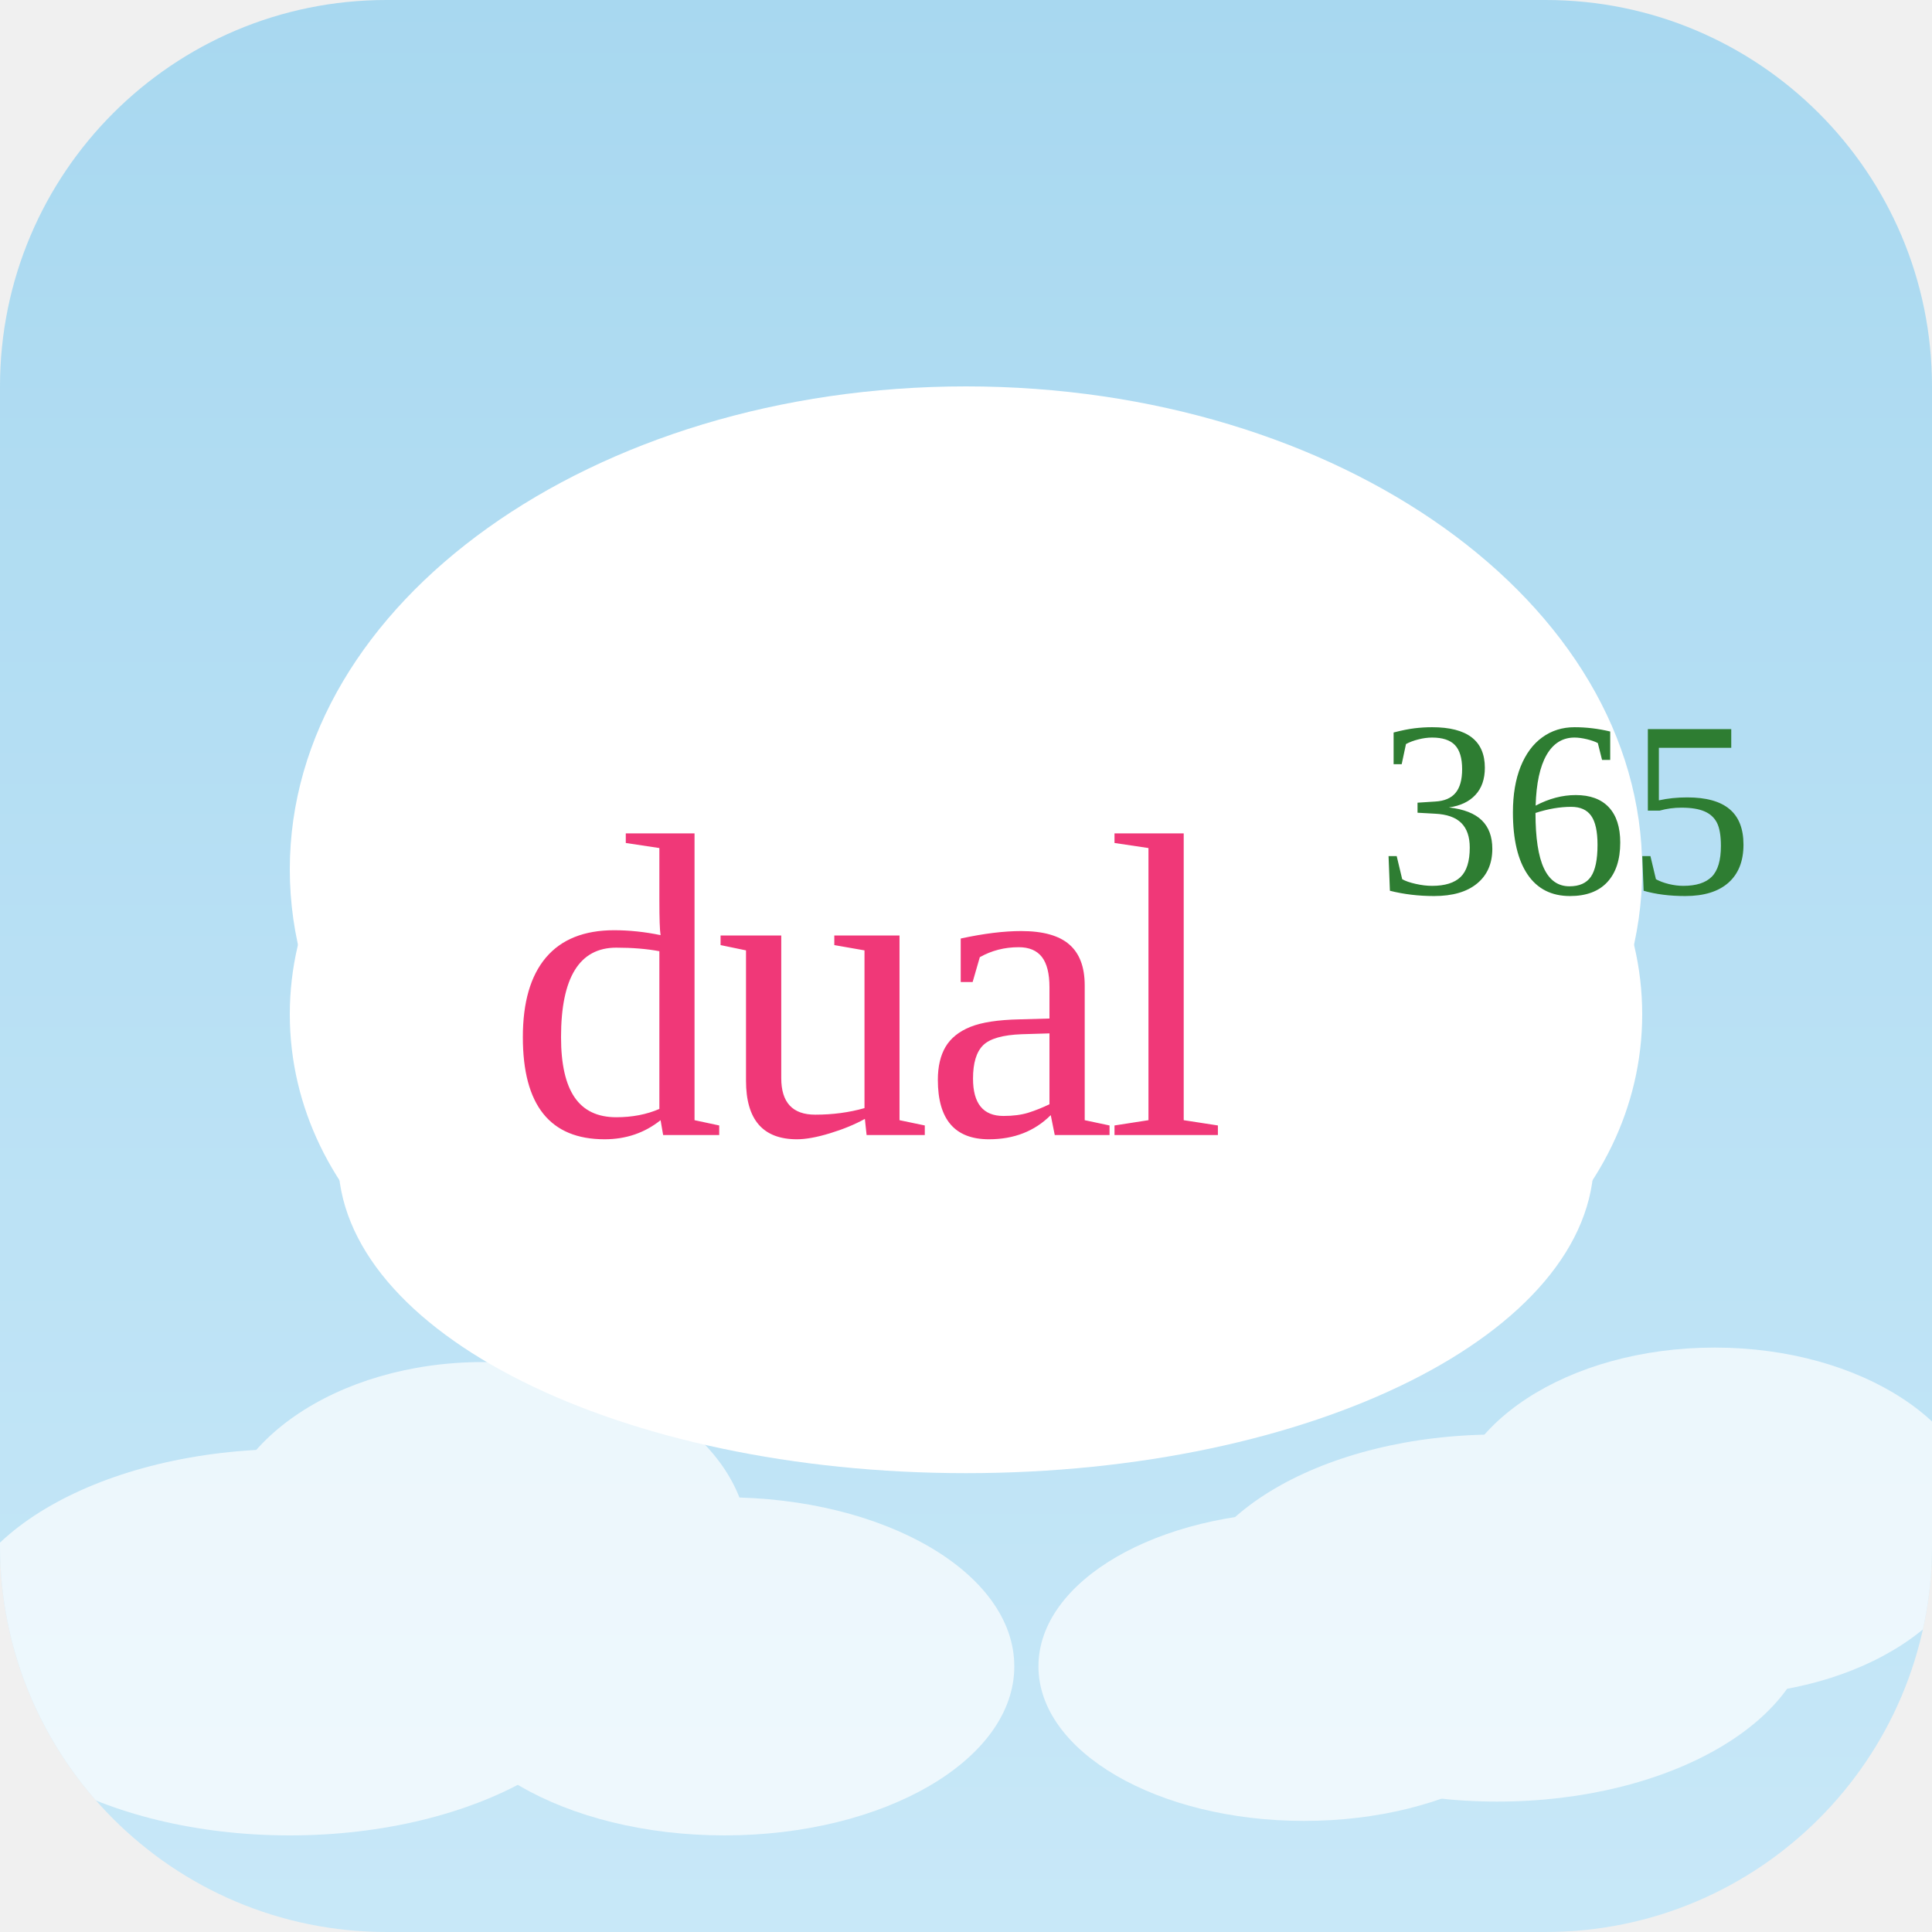
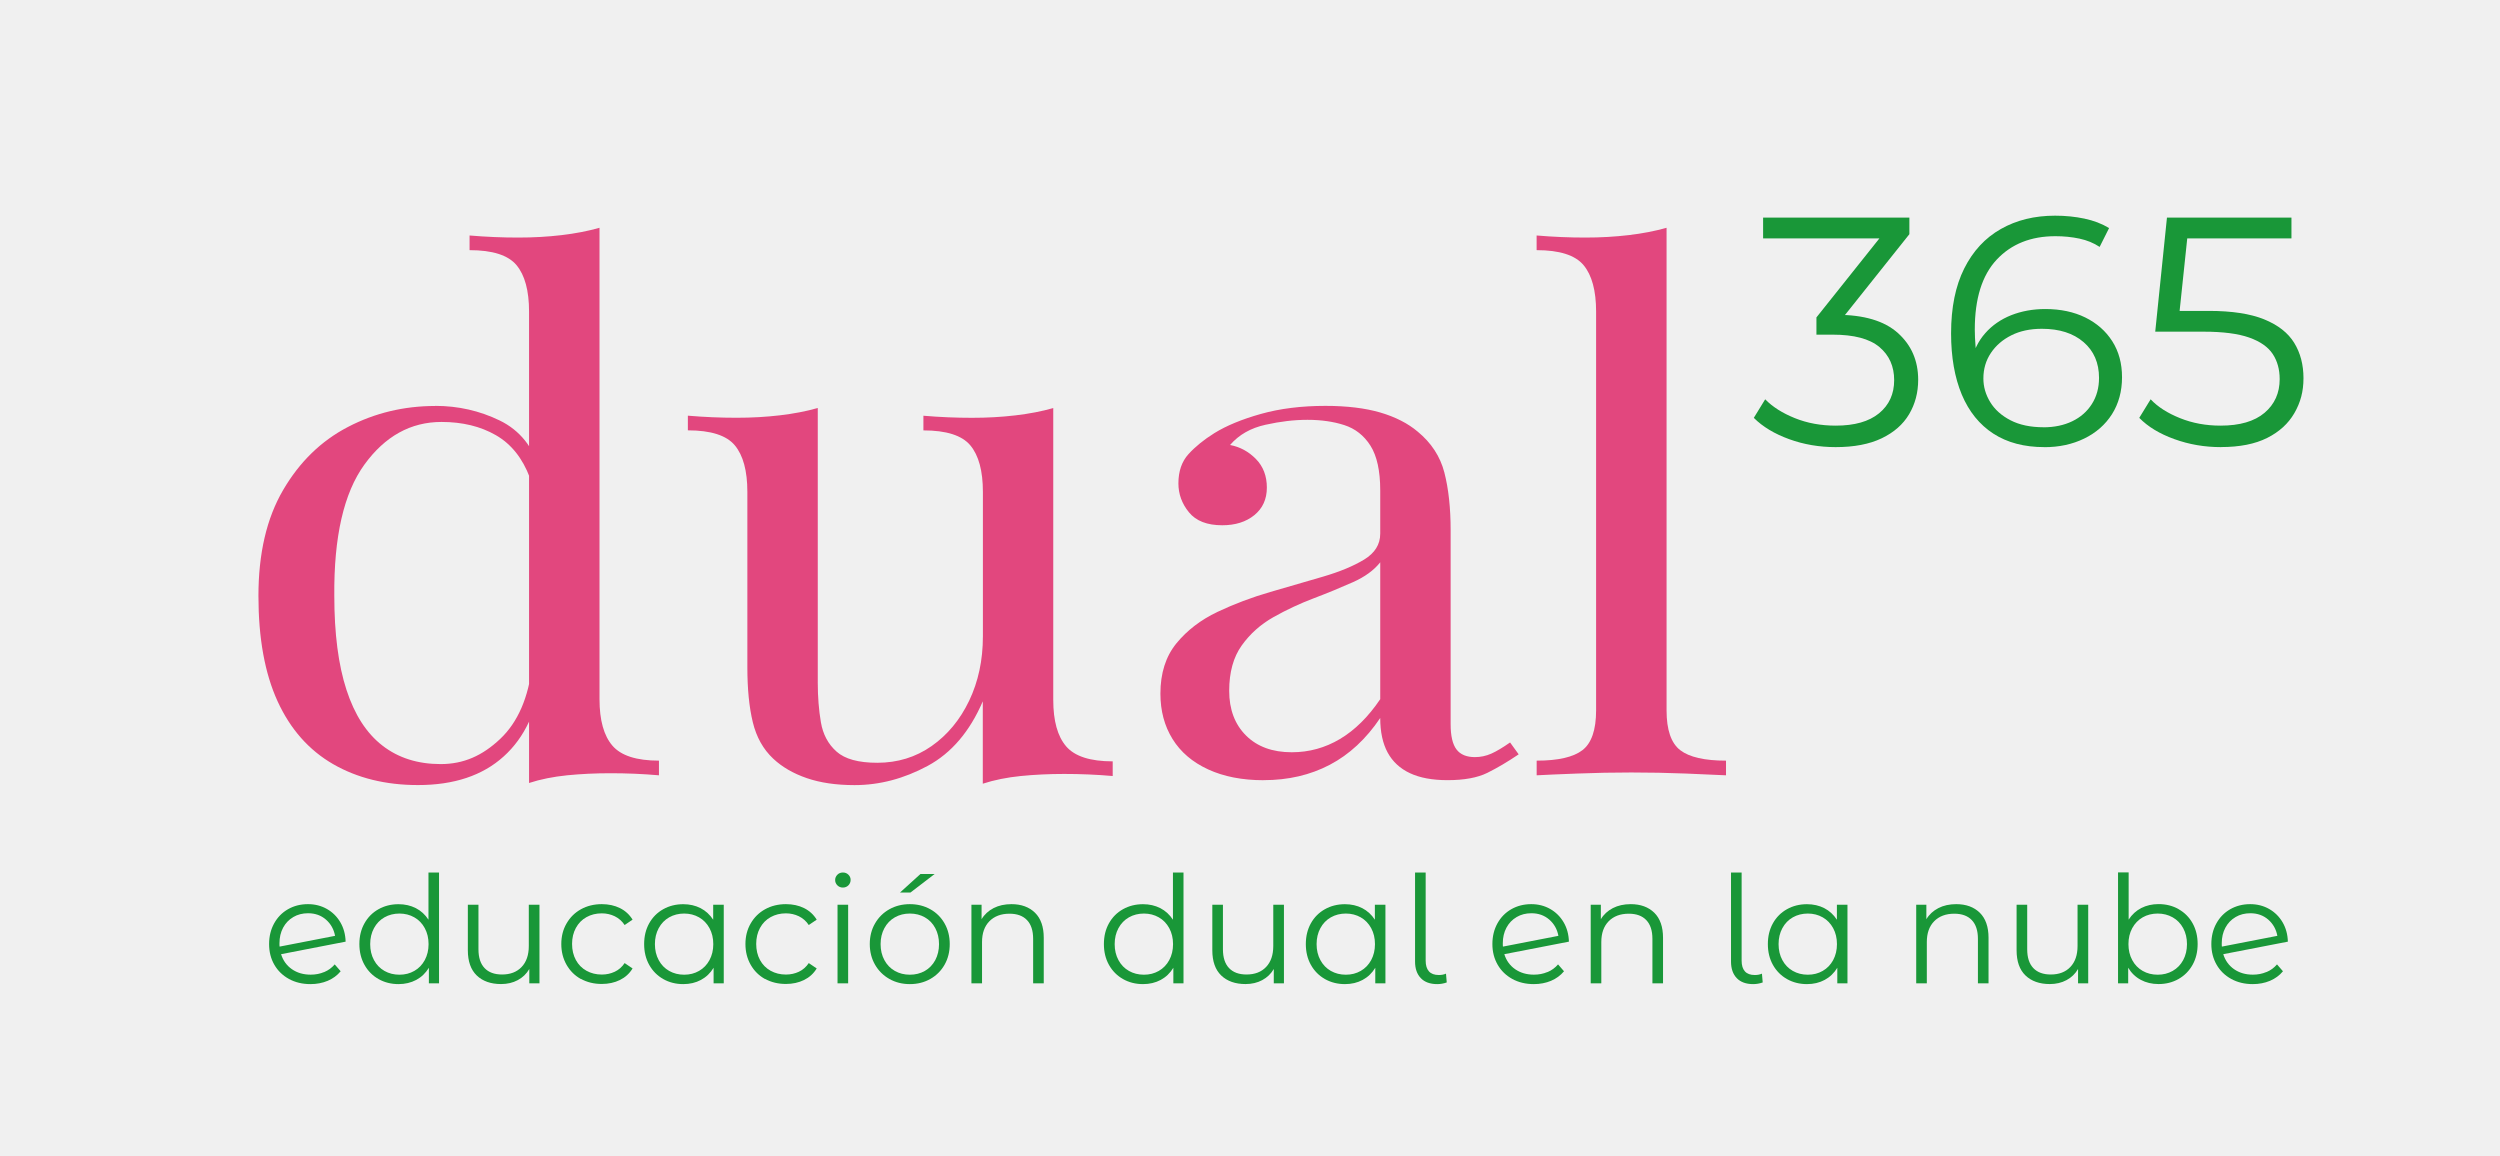
- <svg xmlns="http://www.w3.org/2000/svg" viewBox="0 0 400 400" width="400" height="400">
+ <svg xmlns="http://www.w3.org/2000/svg" id="Capa_2" version="1.1" viewBox="0 0 494.61 228.52">
  <defs>
-     <linearGradient id="skyGrad" x1="0%" y1="0%" x2="0%" y2="100%">
-       <stop offset="0%" style="stop-color:#a8d8f0;stop-opacity:1" />
-       <stop offset="100%" style="stop-color:#c8e8f8;stop-opacity:1" />
-     </linearGradient>
-     <clipPath id="rounded">
-       <rect width="400" height="400" rx="80" ry="80" />
-     </clipPath>
+     <style>
+       .st0 {
+         fill: #e2477e;
+       }
+ 
+       .st1 {
+         fill: #199738;
+       }
+     </style>
  </defs>
-   <rect width="400" height="400" rx="80" ry="80" fill="url(#skyGrad)" />
-   <g clip-path="url(#rounded)" opacity="0.7">
-     <ellipse cx="60" cy="340" rx="70" ry="40" fill="white" />
-     <ellipse cx="100" cy="320" rx="55" ry="38" fill="white" />
-     <ellipse cx="150" cy="345" rx="60" ry="35" fill="white" />
-     <ellipse cx="310" cy="335" rx="65" ry="38" fill="white" />
-     <ellipse cx="355" cy="315" rx="55" ry="36" fill="white" />
-     <ellipse cx="270" cy="345" rx="55" ry="32" fill="white" />
+   <g>
+     <path class="st0" d="M86.11,80.3c4.54,0,8.8.97,12.77,2.9,3.97,1.94,6.63,5.25,7.97,9.95l-2.01,1.38c-1.45-3.87-3.69-6.68-6.73-8.43-3.04-1.75-6.63-2.62-10.76-2.62-6.09,0-11.17,2.81-15.25,8.43-4.08,5.62-6.06,14.28-5.96,25.97,0,7.46.8,13.66,2.4,18.58,1.6,4.93,3.97,8.61,7.12,11.05,3.15,2.44,6.99,3.66,11.53,3.66s8.25-1.66,11.76-4.97c3.51-3.31,5.62-8.2,6.35-14.64l1.86,1.94c-.83,7-3.33,12.39-7.51,16.16-4.18,3.78-9.83,5.66-16.95,5.66-6.4,0-12-1.38-16.79-4.14s-8.46-6.91-10.99-12.43c-2.53-5.53-3.79-12.48-3.79-20.86s1.62-15.36,4.88-20.93c3.25-5.57,7.53-9.74,12.85-12.5,5.31-2.76,11.07-4.14,17.26-4.14ZM118.61,45.07v93.26c0,4.15.85,7.21,2.55,9.19,1.7,1.98,4.77,2.97,9.21,2.97v2.9c-3.2-.28-6.4-.41-9.6-.41-2.99,0-5.86.14-8.59.41-2.73.28-5.24.78-7.51,1.52V61.65c0-4.14-.83-7.21-2.48-9.19-1.65-1.98-4.75-2.97-9.29-2.97v-2.9c3.3.28,6.5.41,9.6.41s5.85-.16,8.59-.48c2.73-.32,5.24-.81,7.51-1.45Z" />
+     <path class="st0" d="M208.38,80.72v57.75c0,4.14.85,7.21,2.55,9.19,1.7,1.98,4.77,2.97,9.21,2.97v2.9c-3.2-.28-6.4-.41-9.6-.41-2.99,0-5.86.14-8.59.41-2.74.28-5.24.78-7.51,1.52v-16.3c-2.58,5.99-6.22,10.25-10.91,12.78-4.7,2.53-9.52,3.8-14.47,3.8-3.61,0-6.76-.46-9.44-1.38-2.68-.92-4.9-2.21-6.66-3.87-1.96-1.84-3.3-4.23-4.02-7.18-.72-2.95-1.08-6.58-1.08-10.92v-34.68c0-4.14-.83-7.21-2.48-9.19-1.65-1.98-4.75-2.97-9.29-2.97v-2.9c3.3.28,6.5.41,9.6.41s5.85-.16,8.59-.48c2.73-.32,5.24-.8,7.51-1.45v54.3c0,2.86.21,5.48.62,7.88.41,2.4,1.44,4.33,3.1,5.8,1.65,1.47,4.33,2.21,8.05,2.21,4.02,0,7.61-1.1,10.76-3.31,3.15-2.21,5.62-5.2,7.43-8.98,1.8-3.78,2.71-8.01,2.71-12.71v-28.6c0-4.14-.83-7.21-2.48-9.19-1.65-1.98-4.75-2.97-9.29-2.97v-2.9c3.3.28,6.5.41,9.6.41s5.86-.16,8.59-.48c2.73-.32,5.24-.8,7.51-1.45Z" />
+     <path class="st0" d="M250.01,154.36c-4.23,0-7.89-.71-10.99-2.14-3.1-1.43-5.44-3.43-7.04-6.01-1.6-2.58-2.4-5.57-2.4-8.98,0-4.05,1.06-7.37,3.17-9.95,2.11-2.58,4.82-4.65,8.12-6.22,3.3-1.56,6.78-2.88,10.45-3.94,3.66-1.06,7.14-2.07,10.45-3.04,3.3-.97,6.01-2.09,8.13-3.38,2.11-1.29,3.17-2.99,3.17-5.11v-8.57c0-3.87-.65-6.81-1.93-8.84-1.29-2.03-3.02-3.38-5.19-4.08s-4.59-1.04-7.27-1.04-5.34.32-8.28.97c-2.94.64-5.29,1.98-7.04,4.01,1.96.37,3.66,1.29,5.11,2.76,1.44,1.47,2.17,3.36,2.17,5.66s-.83,4.12-2.48,5.46c-1.65,1.34-3.77,2-6.35,2-2.99,0-5.18-.85-6.58-2.56-1.39-1.7-2.09-3.61-2.09-5.73,0-2.39.67-4.33,2.01-5.8,1.34-1.47,3.04-2.85,5.11-4.14,2.37-1.47,5.44-2.74,9.21-3.8,3.77-1.06,8.02-1.59,12.77-1.59,4.23,0,7.84.44,10.83,1.31,2.99.88,5.47,2.14,7.43,3.8,2.68,2.21,4.44,4.9,5.26,8.08.82,3.18,1.24,6.98,1.24,11.4v38.41c0,2.3.39,3.96,1.16,4.97.77,1.02,1.99,1.52,3.64,1.52,1.13,0,2.22-.23,3.25-.69,1.03-.46,2.27-1.2,3.71-2.21l1.7,2.35c-2.17,1.47-4.23,2.69-6.19,3.66-1.96.97-4.59,1.45-7.89,1.45-2.99,0-5.47-.46-7.43-1.38-1.96-.92-3.43-2.28-4.41-4.08-.98-1.8-1.47-4.08-1.47-6.84-2.79,4.14-6.11,7.23-9.98,9.26-3.87,2.03-8.23,3.04-13.08,3.04ZM255.58,148.83c3.4,0,6.58-.87,9.52-2.62,2.94-1.75,5.6-4.37,7.97-7.88v-27.08c-1.24,1.57-3.04,2.88-5.42,3.94-2.38,1.06-4.95,2.12-7.74,3.18-2.79,1.06-5.44,2.3-7.97,3.73-2.53,1.43-4.62,3.29-6.27,5.6-1.65,2.3-2.48,5.3-2.48,8.98s1.11,6.63,3.33,8.84c2.22,2.21,5.24,3.31,9.05,3.31Z" />
+     <path class="st0" d="M329.72,45.07v95.47c0,3.87.9,6.49,2.71,7.88,1.8,1.38,4.82,2.07,9.05,2.07v2.9c-1.75-.09-4.41-.21-7.97-.35-3.56-.14-7.15-.21-10.76-.21s-7.07.07-10.68.21c-3.61.14-6.29.25-8.05.35v-2.9c4.23,0,7.25-.69,9.05-2.07,1.8-1.38,2.71-4.01,2.71-7.88V61.65c0-4.14-.83-7.21-2.48-9.19-1.65-1.98-4.75-2.97-9.29-2.97v-2.9c3.3.28,6.5.41,9.6.41s5.85-.16,8.59-.48c2.73-.32,5.24-.81,7.51-1.45Z" />
  </g>
-   <ellipse cx="200" cy="180" rx="140" ry="100" fill="white" />
-   <ellipse cx="140" cy="210" rx="80" ry="70" fill="white" />
-   <ellipse cx="260" cy="210" rx="80" ry="70" fill="white" />
-   <ellipse cx="200" cy="240" rx="130" ry="65" fill="white" />
-   <text x="105" y="235" font-family="Georgia, 'Times New Roman', serif" font-size="90" font-weight="400" fill="#f03878" letter-spacing="-2">dual</text>
-   <text x="285" y="185" font-family="Georgia, 'Times New Roman', serif" font-size="52" font-weight="400" fill="#2e7d32">365</text>
+   <g>
+     <path class="st1" d="M363.19,88.46c-3.26,0-6.33-.52-9.23-1.58-2.89-1.05-5.22-2.45-6.98-4.21l2.25-3.67c1.46,1.5,3.42,2.74,5.88,3.73,2.46.99,5.15,1.48,8.07,1.48,3.73,0,6.59-.81,8.58-2.44,1.99-1.63,2.99-3.82,2.99-6.56s-.98-4.93-2.93-6.56c-1.95-1.63-5.03-2.44-9.23-2.44h-3.22v-3.41l13.89-17.43.64,1.8h-25.08v-4.12h28.94v3.28l-13.89,17.43-2.25-1.48h1.74c5.4,0,9.44,1.2,12.12,3.6,2.68,2.4,4.02,5.49,4.02,9.26,0,2.53-.6,4.8-1.8,6.82-1.2,2.02-3.01,3.6-5.43,4.76-2.42,1.16-5.46,1.74-9.1,1.74Z" />
+     <path class="st1" d="M404.47,88.46c-3.99,0-7.35-.89-10.1-2.67-2.74-1.78-4.82-4.35-6.24-7.72-1.41-3.37-2.12-7.41-2.12-12.12,0-5.1.87-9.38,2.6-12.83s4.15-6.06,7.24-7.81c3.09-1.76,6.67-2.64,10.74-2.64,2.01,0,3.94.19,5.79.58,1.84.39,3.47,1.01,4.89,1.87l-1.87,3.73c-1.16-.77-2.49-1.32-3.99-1.64-1.5-.32-3.09-.48-4.76-.48-4.85,0-8.71,1.54-11.61,4.63-2.89,3.09-4.34,7.7-4.34,13.83,0,.94.05,2.11.16,3.5.11,1.39.35,2.78.74,4.15l-1.61-1.22c.47-2.23,1.39-4.13,2.77-5.69,1.37-1.56,3.09-2.75,5.14-3.57,2.06-.81,4.31-1.22,6.75-1.22,3,0,5.64.56,7.91,1.67,2.27,1.12,4.05,2.68,5.34,4.7,1.29,2.02,1.93,4.39,1.93,7.14s-.67,5.22-1.99,7.3c-1.33,2.08-3.16,3.69-5.5,4.82-2.34,1.14-4.96,1.7-7.88,1.7ZM404.28,84.54c2.14,0,4.04-.4,5.69-1.19,1.65-.79,2.95-1.93,3.89-3.41.94-1.48,1.42-3.2,1.42-5.18,0-2.96-1.02-5.32-3.05-7.07-2.04-1.76-4.79-2.64-8.26-2.64-2.32,0-4.33.43-6.04,1.29-1.72.86-3.07,2.03-4.05,3.5-.99,1.48-1.48,3.16-1.48,5.05,0,1.63.45,3.18,1.35,4.66.9,1.48,2.24,2.68,4.02,3.6,1.78.92,3.96,1.38,6.53,1.38Z" />
+     <path class="st1" d="M439.39,88.46c-3.21,0-6.28-.52-9.2-1.58-2.92-1.05-5.23-2.45-6.95-4.21l2.25-3.67c1.41,1.5,3.35,2.74,5.82,3.73,2.46.99,5.13,1.48,8.01,1.48,3.81,0,6.72-.85,8.71-2.54,1.99-1.69,2.99-3.91,2.99-6.66,0-1.93-.46-3.59-1.38-4.98-.92-1.39-2.48-2.48-4.66-3.25-2.19-.77-5.19-1.16-9-1.16h-9.58l2.32-22.57h24.63v4.12h-22.76l2.38-2.25-1.99,18.91-2.38-2.32h8.42c4.54,0,8.19.56,10.93,1.67,2.74,1.12,4.73,2.67,5.95,4.66,1.22,1.99,1.83,4.32,1.83,6.98s-.6,4.83-1.8,6.91c-1.2,2.08-3,3.72-5.4,4.92-2.4,1.2-5.44,1.8-9.13,1.8Z" />
+   </g>
+   <g>
+     <path class="st1" d="M64.14,192.32c.82-.34,1.51-.85,2.08-1.52l1.18,1.36c-.69.83-1.55,1.46-2.57,1.89-1.03.43-2.16.65-3.4.65-1.6,0-3.02-.34-4.26-1.02-1.24-.68-2.21-1.62-2.9-2.82s-1.03-2.56-1.03-4.08.33-2.88.99-4.08c.66-1.2,1.57-2.14,2.74-2.81,1.16-.67,2.48-1.01,3.96-1.01,1.38,0,2.63.32,3.74.95,1.11.63,2,1.51,2.66,2.63s1.01,2.41,1.05,3.84l-12.77,2.48c.39,1.26,1.11,2.25,2.14,2.97,1.04.72,2.27,1.08,3.71,1.08.97,0,1.86-.17,2.68-.52ZM58.02,181.44c-.86.5-1.53,1.2-2.01,2.1-.48.9-.72,1.93-.72,3.09,0,.3,0,.51.03.65l10.97-2.13c-.24-1.3-.84-2.37-1.8-3.21s-2.15-1.26-3.55-1.26c-1.08,0-2.06.25-2.91.75Z" />
+     <path class="st1" d="M86.86,172.61v21.94h-2.01v-3.08c-.63,1.04-1.46,1.84-2.5,2.4-1.04.55-2.2.83-3.5.83-1.46,0-2.78-.33-3.96-1-1.18-.67-2.11-1.61-2.78-2.81-.67-1.2-1.01-2.57-1.01-4.11s.33-2.91,1.01-4.11c.67-1.2,1.6-2.13,2.78-2.79,1.18-.66,2.5-.99,3.96-.99,1.26,0,2.4.26,3.42.78,1.02.52,1.85,1.29,2.5,2.29v-9.34h2.1ZM81.97,192.09c.88-.5,1.57-1.22,2.07-2.14.5-.93.75-1.98.75-3.16s-.25-2.24-.75-3.16c-.5-.93-1.19-1.64-2.07-2.14-.88-.5-1.86-.75-2.94-.75s-2.09.25-2.97.75c-.88.5-1.57,1.22-2.07,2.14-.5.93-.75,1.98-.75,3.16s.25,2.24.75,3.16c.5.93,1.19,1.64,2.07,2.14.88.5,1.87.75,2.97.75s2.06-.25,2.94-.75Z" />
+     <path class="st1" d="M106.73,179v15.55h-2.01v-2.84c-.55.95-1.31,1.68-2.28,2.2s-2.07.78-3.31.78c-2.03,0-3.63-.57-4.81-1.7-1.17-1.13-1.76-2.79-1.76-4.98v-9.02h2.1v8.81c0,1.64.4,2.88,1.21,3.73.81.85,1.96,1.27,3.46,1.27,1.64,0,2.93-.5,3.87-1.49.95-1,1.42-2.38,1.42-4.15v-8.16h2.1Z" />
+     <path class="st1" d="M114.94,193.7c-1.21-.67-2.16-1.61-2.85-2.82-.69-1.21-1.04-2.58-1.04-4.1s.34-2.88,1.04-4.08c.69-1.2,1.64-2.14,2.85-2.81,1.21-.67,2.59-1.01,4.12-1.01,1.34,0,2.54.26,3.59.78s1.89,1.29,2.5,2.29l-1.57,1.06c-.51-.77-1.16-1.34-1.95-1.73-.79-.38-1.65-.58-2.57-.58-1.12,0-2.13.25-3.03.75s-1.6,1.22-2.1,2.14c-.5.93-.75,1.98-.75,3.16s.25,2.26.75,3.18c.5.92,1.2,1.63,2.1,2.13.9.5,1.91.75,3.03.75.93,0,1.78-.19,2.57-.56.79-.37,1.44-.95,1.95-1.71l1.57,1.06c-.61,1.01-1.45,1.77-2.51,2.29s-2.26.78-3.58.78c-1.54,0-2.91-.33-4.12-1Z" />
+     <path class="st1" d="M143.19,179v15.55h-2.01v-3.08c-.63,1.04-1.46,1.84-2.5,2.4s-2.2.83-3.5.83c-1.46,0-2.78-.33-3.96-1s-2.11-1.61-2.78-2.81c-.67-1.2-1-2.57-1-4.11s.33-2.91,1-4.11c.67-1.2,1.6-2.13,2.78-2.79,1.18-.66,2.5-.99,3.96-.99,1.26,0,2.4.26,3.42.78,1.01.52,1.85,1.29,2.5,2.29v-2.96h2.1ZM138.3,192.09c.88-.5,1.57-1.22,2.07-2.14.5-.93.75-1.98.75-3.16s-.25-2.24-.75-3.16-1.19-1.64-2.07-2.14-1.86-.75-2.94-.75-2.09.25-2.97.75c-.88.5-1.57,1.22-2.07,2.14-.5.93-.75,1.98-.75,3.16s.25,2.24.75,3.16c.5.93,1.19,1.64,2.07,2.14.88.5,1.87.75,2.97.75s2.07-.25,2.94-.75Z" />
+     <path class="st1" d="M151.37,193.7c-1.21-.67-2.16-1.61-2.85-2.82-.69-1.21-1.04-2.58-1.04-4.1s.34-2.88,1.04-4.08c.69-1.2,1.64-2.14,2.85-2.81,1.21-.67,2.59-1.01,4.12-1.01,1.34,0,2.54.26,3.59.78s1.89,1.29,2.5,2.29l-1.57,1.06c-.51-.77-1.16-1.34-1.95-1.73-.79-.38-1.65-.58-2.57-.58-1.12,0-2.13.25-3.03.75s-1.6,1.22-2.1,2.14c-.5.93-.75,1.98-.75,3.16s.25,2.26.75,3.18c.5.92,1.2,1.63,2.1,2.13.9.5,1.91.75,3.03.75.93,0,1.78-.19,2.57-.56.79-.37,1.44-.95,1.95-1.71l1.57,1.06c-.61,1.01-1.45,1.77-2.51,2.29s-2.26.78-3.58.78c-1.54,0-2.91-.33-4.12-1Z" />
+     <path class="st1" d="M165.67,175.16c-.3-.3-.44-.65-.44-1.06s.15-.74.44-1.04c.29-.3.66-.44,1.09-.44s.8.14,1.09.43.44.63.44,1.02c0,.43-.15.8-.44,1.09s-.66.44-1.09.44-.8-.15-1.09-.44ZM165.7,179h2.1v15.55h-2.1v-15.55Z" />
+     <path class="st1" d="M175.96,193.68c-1.2-.68-2.15-1.62-2.84-2.82-.69-1.2-1.04-2.56-1.04-4.08s.34-2.88,1.04-4.08c.69-1.2,1.64-2.14,2.84-2.81,1.2-.67,2.55-1.01,4.05-1.01s2.85.34,4.05,1.01c1.2.67,2.14,1.61,2.82,2.81.68,1.2,1.02,2.56,1.02,4.08s-.34,2.88-1.02,4.08c-.68,1.2-1.62,2.14-2.82,2.82-1.2.68-2.55,1.02-4.05,1.02s-2.85-.34-4.05-1.02ZM182.98,192.09c.88-.5,1.56-1.22,2.06-2.14.49-.93.74-1.98.74-3.16s-.25-2.24-.74-3.16c-.49-.93-1.18-1.64-2.06-2.14s-1.87-.75-2.97-.75-2.09.25-2.97.75c-.88.5-1.57,1.22-2.07,2.14-.5.93-.75,1.98-.75,3.16s.25,2.24.75,3.16c.5.93,1.19,1.64,2.07,2.14.88.5,1.87.75,2.97.75s2.09-.25,2.97-.75ZM182.11,172.91h2.81l-4.79,3.67h-2.07l4.05-3.67Z" />
+     <path class="st1" d="M204.77,180.58c1.15,1.13,1.73,2.79,1.73,4.95v9.02h-2.1v-8.81c0-1.62-.4-2.85-1.21-3.7s-1.96-1.27-3.46-1.27c-1.68,0-3,.5-3.98,1.49-.98,1-1.46,2.37-1.46,4.12v8.16h-2.1v-15.55h2.01v2.87c.57-.95,1.37-1.68,2.38-2.2,1.01-.52,2.19-.78,3.53-.78,1.95,0,3.5.57,4.66,1.7Z" />
+     <path class="st1" d="M234.15,172.61v21.94h-2.01v-3.08c-.63,1.04-1.46,1.84-2.5,2.4s-2.2.83-3.5.83c-1.46,0-2.78-.33-3.96-1s-2.11-1.61-2.78-2.81c-.67-1.2-1-2.57-1-4.11s.33-2.91,1-4.11c.67-1.2,1.6-2.13,2.78-2.79,1.18-.66,2.5-.99,3.96-.99,1.26,0,2.4.26,3.42.78,1.01.52,1.85,1.29,2.5,2.29v-9.34h2.1ZM229.26,192.09c.88-.5,1.57-1.22,2.07-2.14.5-.93.75-1.98.75-3.16s-.25-2.24-.75-3.16-1.19-1.64-2.07-2.14-1.86-.75-2.94-.75-2.09.25-2.97.75c-.88.5-1.57,1.22-2.07,2.14-.5.93-.75,1.98-.75,3.16s.25,2.24.75,3.16c.5.93,1.19,1.64,2.07,2.14.88.5,1.87.75,2.97.75s2.07-.25,2.94-.75Z" />
+     <path class="st1" d="M254.02,179v15.55h-2.01v-2.84c-.55.95-1.31,1.68-2.28,2.2s-2.07.78-3.31.78c-2.03,0-3.63-.57-4.81-1.7-1.17-1.13-1.76-2.79-1.76-4.98v-9.02h2.1v8.81c0,1.64.4,2.88,1.21,3.73.81.85,1.96,1.27,3.46,1.27,1.64,0,2.93-.5,3.87-1.49.95-1,1.42-2.38,1.42-4.15v-8.16h2.1Z" />
+     <path class="st1" d="M274.1,179v15.55h-2.01v-3.08c-.63,1.04-1.46,1.84-2.5,2.4s-2.2.83-3.5.83c-1.46,0-2.78-.33-3.96-1s-2.11-1.61-2.78-2.81c-.67-1.2-1-2.57-1-4.11s.33-2.91,1-4.11c.67-1.2,1.6-2.13,2.78-2.79,1.18-.66,2.5-.99,3.96-.99,1.26,0,2.4.26,3.42.78,1.01.52,1.85,1.29,2.5,2.29v-2.96h2.1ZM269.21,192.09c.88-.5,1.57-1.22,2.07-2.14.5-.93.75-1.98.75-3.16s-.25-2.24-.75-3.16-1.19-1.64-2.07-2.14-1.86-.75-2.94-.75-2.09.25-2.97.75c-.88.5-1.57,1.22-2.07,2.14-.5.93-.75,1.98-.75,3.16s.25,2.24.75,3.16c.5.93,1.19,1.64,2.07,2.14.88.5,1.87.75,2.97.75s2.07-.25,2.94-.75Z" />
+     <path class="st1" d="M281.1,193.52c-.76-.79-1.14-1.88-1.14-3.28v-17.62h2.1v17.45c0,.93.22,1.63.65,2.11.43.48,1.08.72,1.95.72.55,0,1.03-.09,1.42-.27l.15,1.74c-.61.22-1.24.33-1.89.33-1.4,0-2.48-.39-3.24-1.18Z" />
+     <path class="st1" d="M306.17,192.32c.82-.34,1.51-.85,2.08-1.52l1.18,1.36c-.69.83-1.55,1.46-2.57,1.89-1.03.43-2.16.65-3.4.65-1.6,0-3.02-.34-4.26-1.02-1.24-.68-2.21-1.62-2.9-2.82-.69-1.2-1.04-2.56-1.04-4.08s.33-2.88.99-4.08c.66-1.2,1.57-2.14,2.74-2.81s2.48-1.01,3.96-1.01c1.38,0,2.63.32,3.74.95,1.11.63,2,1.51,2.66,2.63.66,1.12,1.01,2.41,1.05,3.84l-12.78,2.48c.39,1.26,1.11,2.25,2.14,2.97,1.04.72,2.27,1.08,3.71,1.08.97,0,1.86-.17,2.68-.52ZM300.05,181.44c-.86.5-1.53,1.2-2.01,2.1-.48.9-.72,1.93-.72,3.09,0,.3,0,.51.03.65l10.97-2.13c-.24-1.3-.84-2.37-1.8-3.21-.97-.84-2.15-1.26-3.55-1.26-1.08,0-2.06.25-2.91.75Z" />
+     <path class="st1" d="M327.29,180.58c1.15,1.13,1.73,2.79,1.73,4.95v9.02h-2.1v-8.81c0-1.62-.4-2.85-1.21-3.7s-1.96-1.27-3.46-1.27c-1.68,0-3,.5-3.98,1.49-.98,1-1.46,2.37-1.46,4.12v8.16h-2.1v-15.55h2.01v2.87c.57-.95,1.37-1.68,2.38-2.2,1.01-.52,2.19-.78,3.53-.78,1.95,0,3.5.57,4.66,1.7Z" />
+     <path class="st1" d="M343.61,193.52c-.76-.79-1.14-1.88-1.14-3.28v-17.62h2.1v17.45c0,.93.22,1.63.65,2.11.43.48,1.08.72,1.95.72.55,0,1.03-.09,1.42-.27l.15,1.74c-.61.22-1.24.33-1.89.33-1.4,0-2.48-.39-3.24-1.18Z" />
+     <path class="st1" d="M365.51,179v15.55h-2.01v-3.08c-.63,1.04-1.46,1.84-2.5,2.4s-2.2.83-3.5.83c-1.46,0-2.78-.33-3.96-1s-2.11-1.61-2.78-2.81c-.67-1.2-1-2.57-1-4.11s.33-2.91,1-4.11c.67-1.2,1.6-2.13,2.78-2.79,1.18-.66,2.5-.99,3.96-.99,1.26,0,2.4.26,3.42.78,1.01.52,1.85,1.29,2.5,2.29v-2.96h2.1ZM360.61,192.09c.88-.5,1.57-1.22,2.07-2.14.5-.93.75-1.98.75-3.16s-.25-2.24-.75-3.16-1.19-1.64-2.07-2.14-1.86-.75-2.94-.75-2.09.25-2.97.75c-.88.5-1.57,1.22-2.07,2.14-.5.93-.75,1.98-.75,3.16s.25,2.24.75,3.16c.5.93,1.19,1.64,2.07,2.14.88.5,1.87.75,2.97.75s2.07-.25,2.94-.75Z" />
+     <path class="st1" d="M391.69,180.58c1.15,1.13,1.73,2.79,1.73,4.95v9.02h-2.1v-8.81c0-1.62-.4-2.85-1.21-3.7s-1.96-1.27-3.46-1.27c-1.68,0-3,.5-3.98,1.49-.98,1-1.46,2.37-1.46,4.12v8.16h-2.1v-15.55h2.01v2.87c.57-.95,1.37-1.68,2.38-2.2,1.01-.52,2.19-.78,3.53-.78,1.95,0,3.5.57,4.66,1.7Z" />
+     <path class="st1" d="M413.14,179v15.55h-2.01v-2.84c-.55.95-1.31,1.68-2.28,2.2s-2.07.78-3.31.78c-2.03,0-3.63-.57-4.81-1.7-1.17-1.13-1.76-2.79-1.76-4.98v-9.02h2.1v8.81c0,1.64.4,2.88,1.21,3.73.81.85,1.96,1.27,3.46,1.27,1.64,0,2.93-.5,3.87-1.49.95-1,1.42-2.38,1.42-4.15v-8.16h2.1Z" />
+     <path class="st1" d="M431.01,179.87c1.18.66,2.11,1.59,2.78,2.79.67,1.2,1,2.57,1,4.11s-.33,2.91-1,4.11c-.67,1.2-1.6,2.14-2.78,2.81-1.18.67-2.5,1-3.96,1-1.3,0-2.47-.28-3.5-.83-1.04-.55-1.87-1.35-2.5-2.4v3.08h-2.01v-21.94h2.1v9.34c.65-1,1.48-1.77,2.5-2.29,1.02-.52,2.15-.78,3.42-.78,1.46,0,2.78.33,3.96.99ZM429.85,192.09c.89-.5,1.58-1.22,2.08-2.14.5-.93.75-1.98.75-3.16s-.25-2.24-.75-3.16c-.5-.93-1.2-1.64-2.08-2.14-.89-.5-1.87-.75-2.96-.75s-2.1.25-2.97.75-1.57,1.22-2.07,2.14c-.5.93-.75,1.98-.75,3.16s.25,2.24.75,3.16c.5.93,1.19,1.64,2.07,2.14.88.5,1.87.75,2.97.75s2.07-.25,2.96-.75Z" />
+     <path class="st1" d="M448.41,192.32c.82-.34,1.51-.85,2.08-1.52l1.18,1.36c-.69.83-1.55,1.46-2.57,1.89-1.03.43-2.16.65-3.4.65-1.6,0-3.02-.34-4.26-1.02-1.24-.68-2.21-1.62-2.9-2.82-.69-1.2-1.04-2.56-1.04-4.08s.33-2.88.99-4.08c.66-1.2,1.57-2.14,2.74-2.81s2.48-1.01,3.96-1.01c1.38,0,2.63.32,3.74.95,1.11.63,2,1.51,2.66,2.63.66,1.12,1.01,2.41,1.05,3.84l-12.78,2.48c.39,1.26,1.11,2.25,2.14,2.97,1.04.72,2.27,1.08,3.71,1.08.97,0,1.86-.17,2.68-.52ZM442.29,181.44c-.86.5-1.53,1.2-2.01,2.1-.48.9-.72,1.93-.72,3.09,0,.3,0,.51.03.65l10.97-2.13c-.24-1.3-.84-2.37-1.8-3.21-.97-.84-2.15-1.26-3.55-1.26-1.08,0-2.06.25-2.91.75Z" />
+   </g>
</svg>
